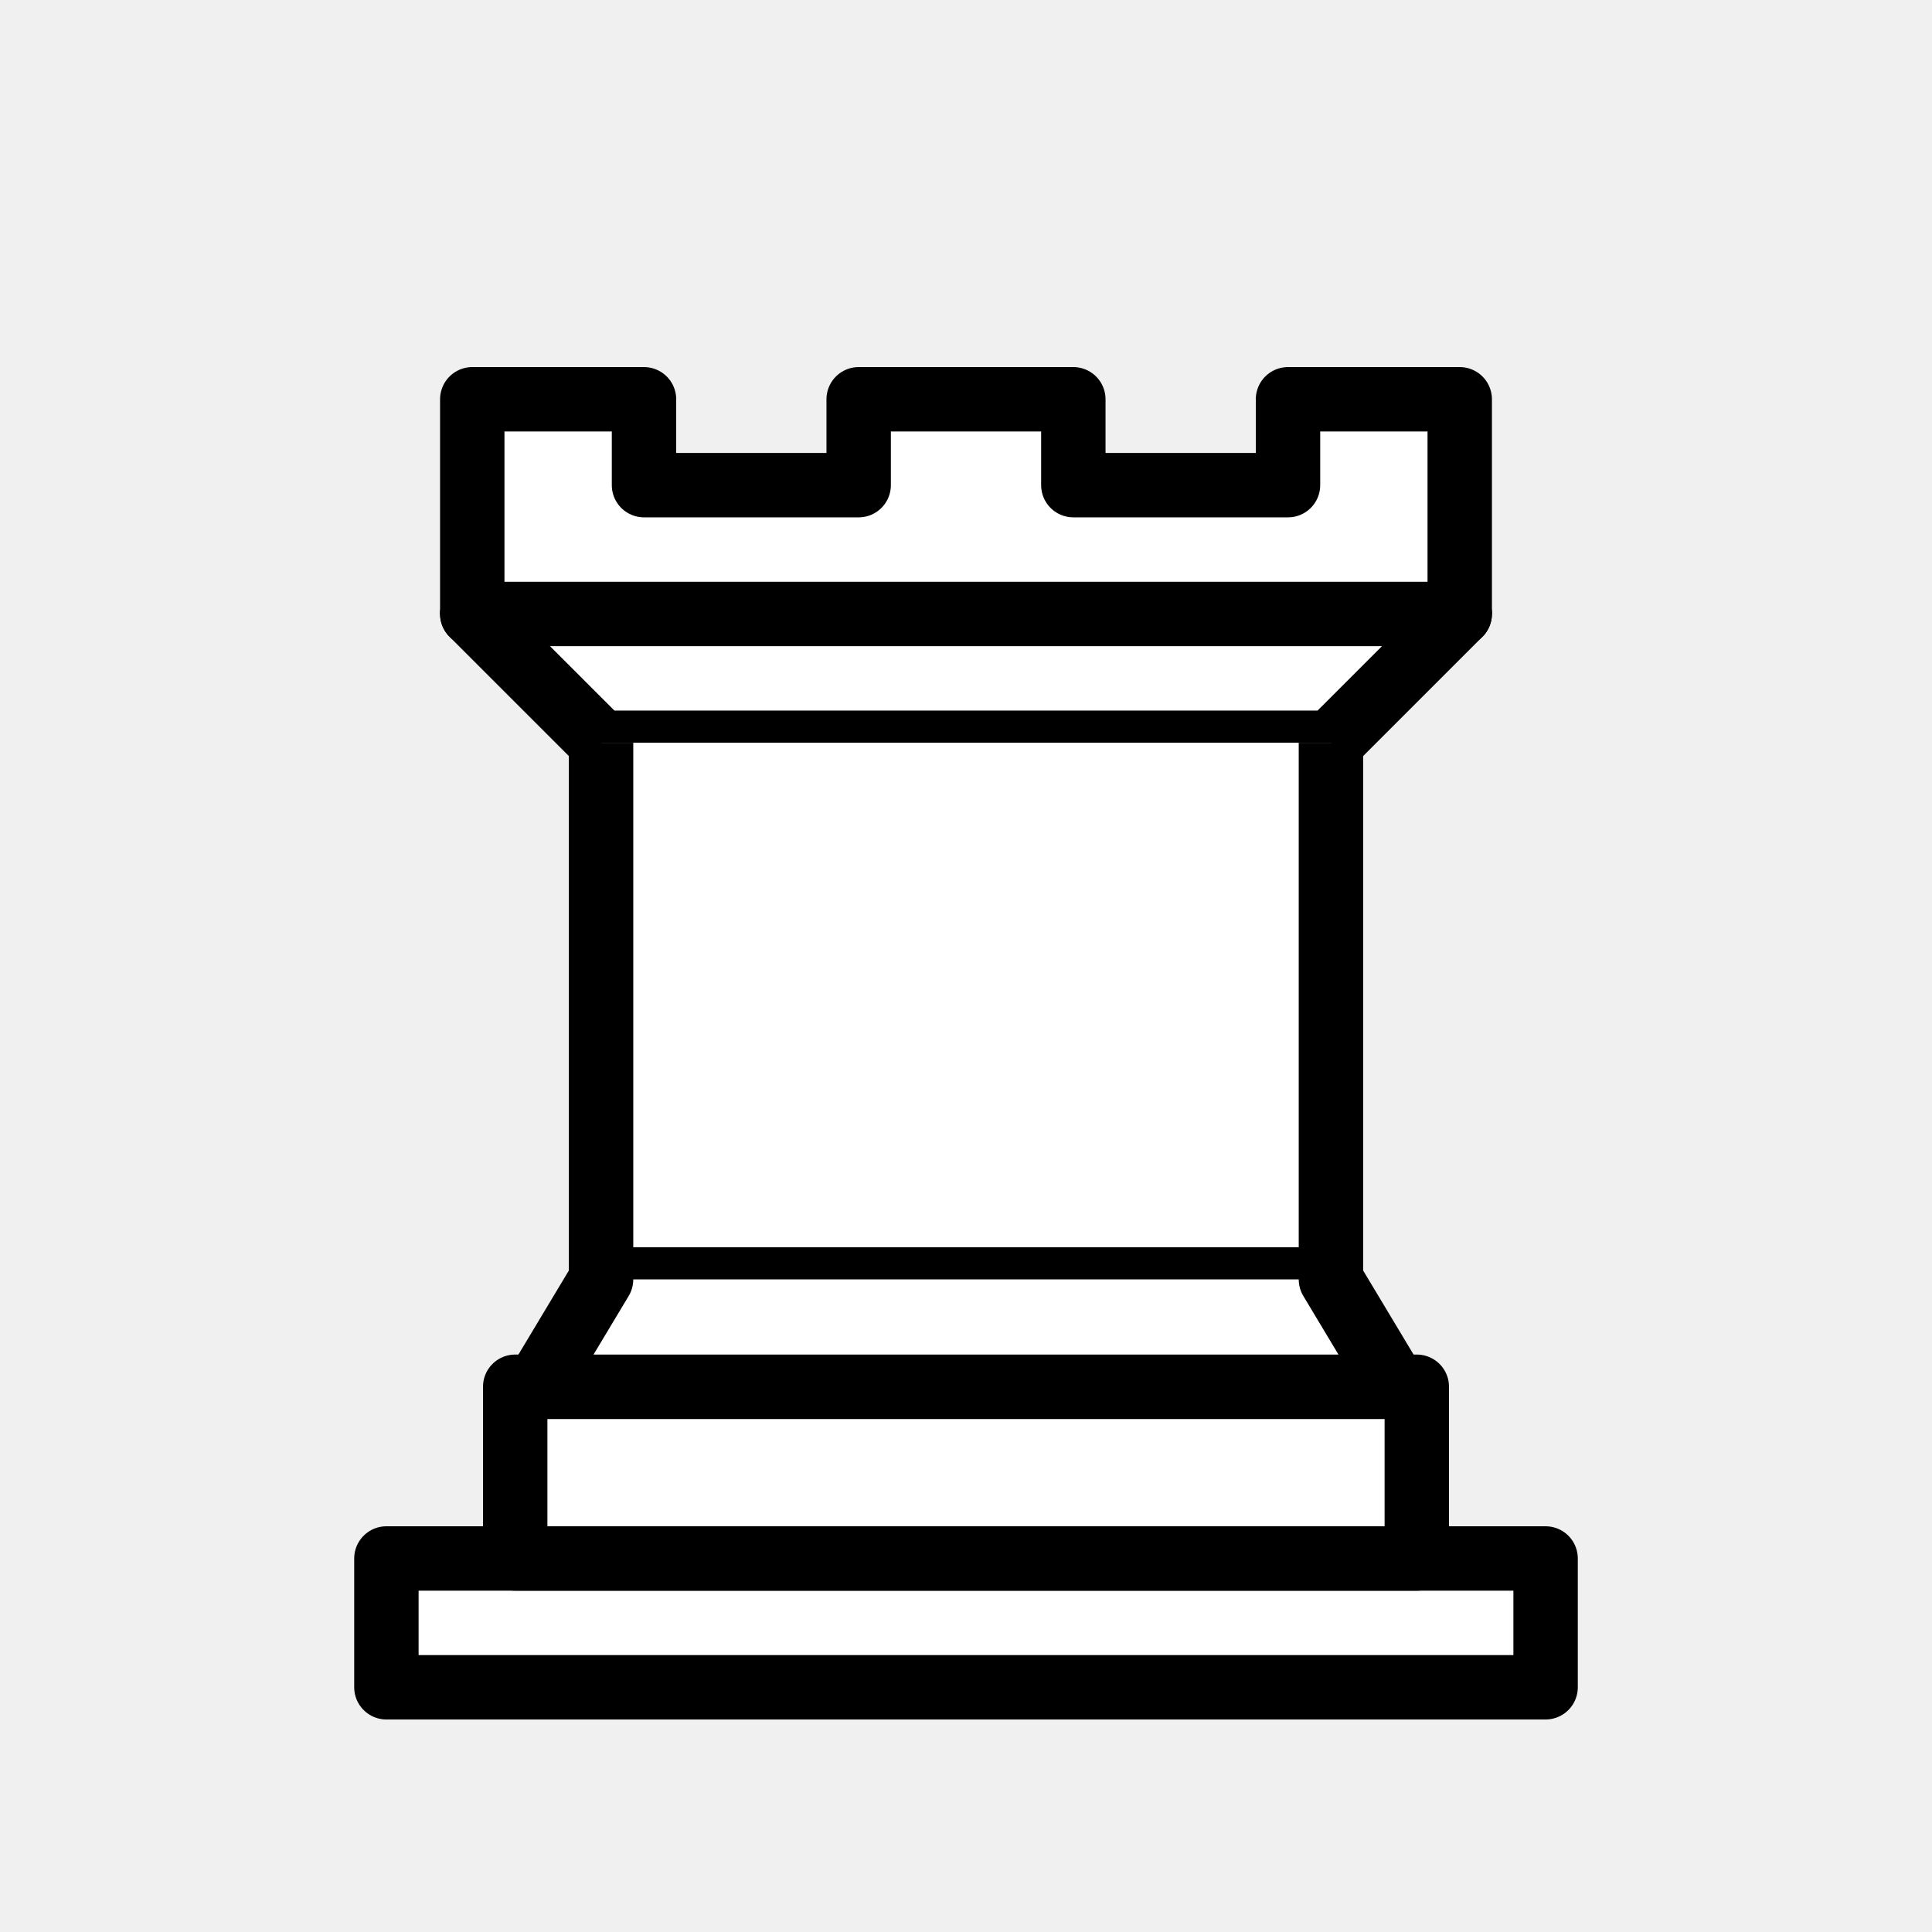
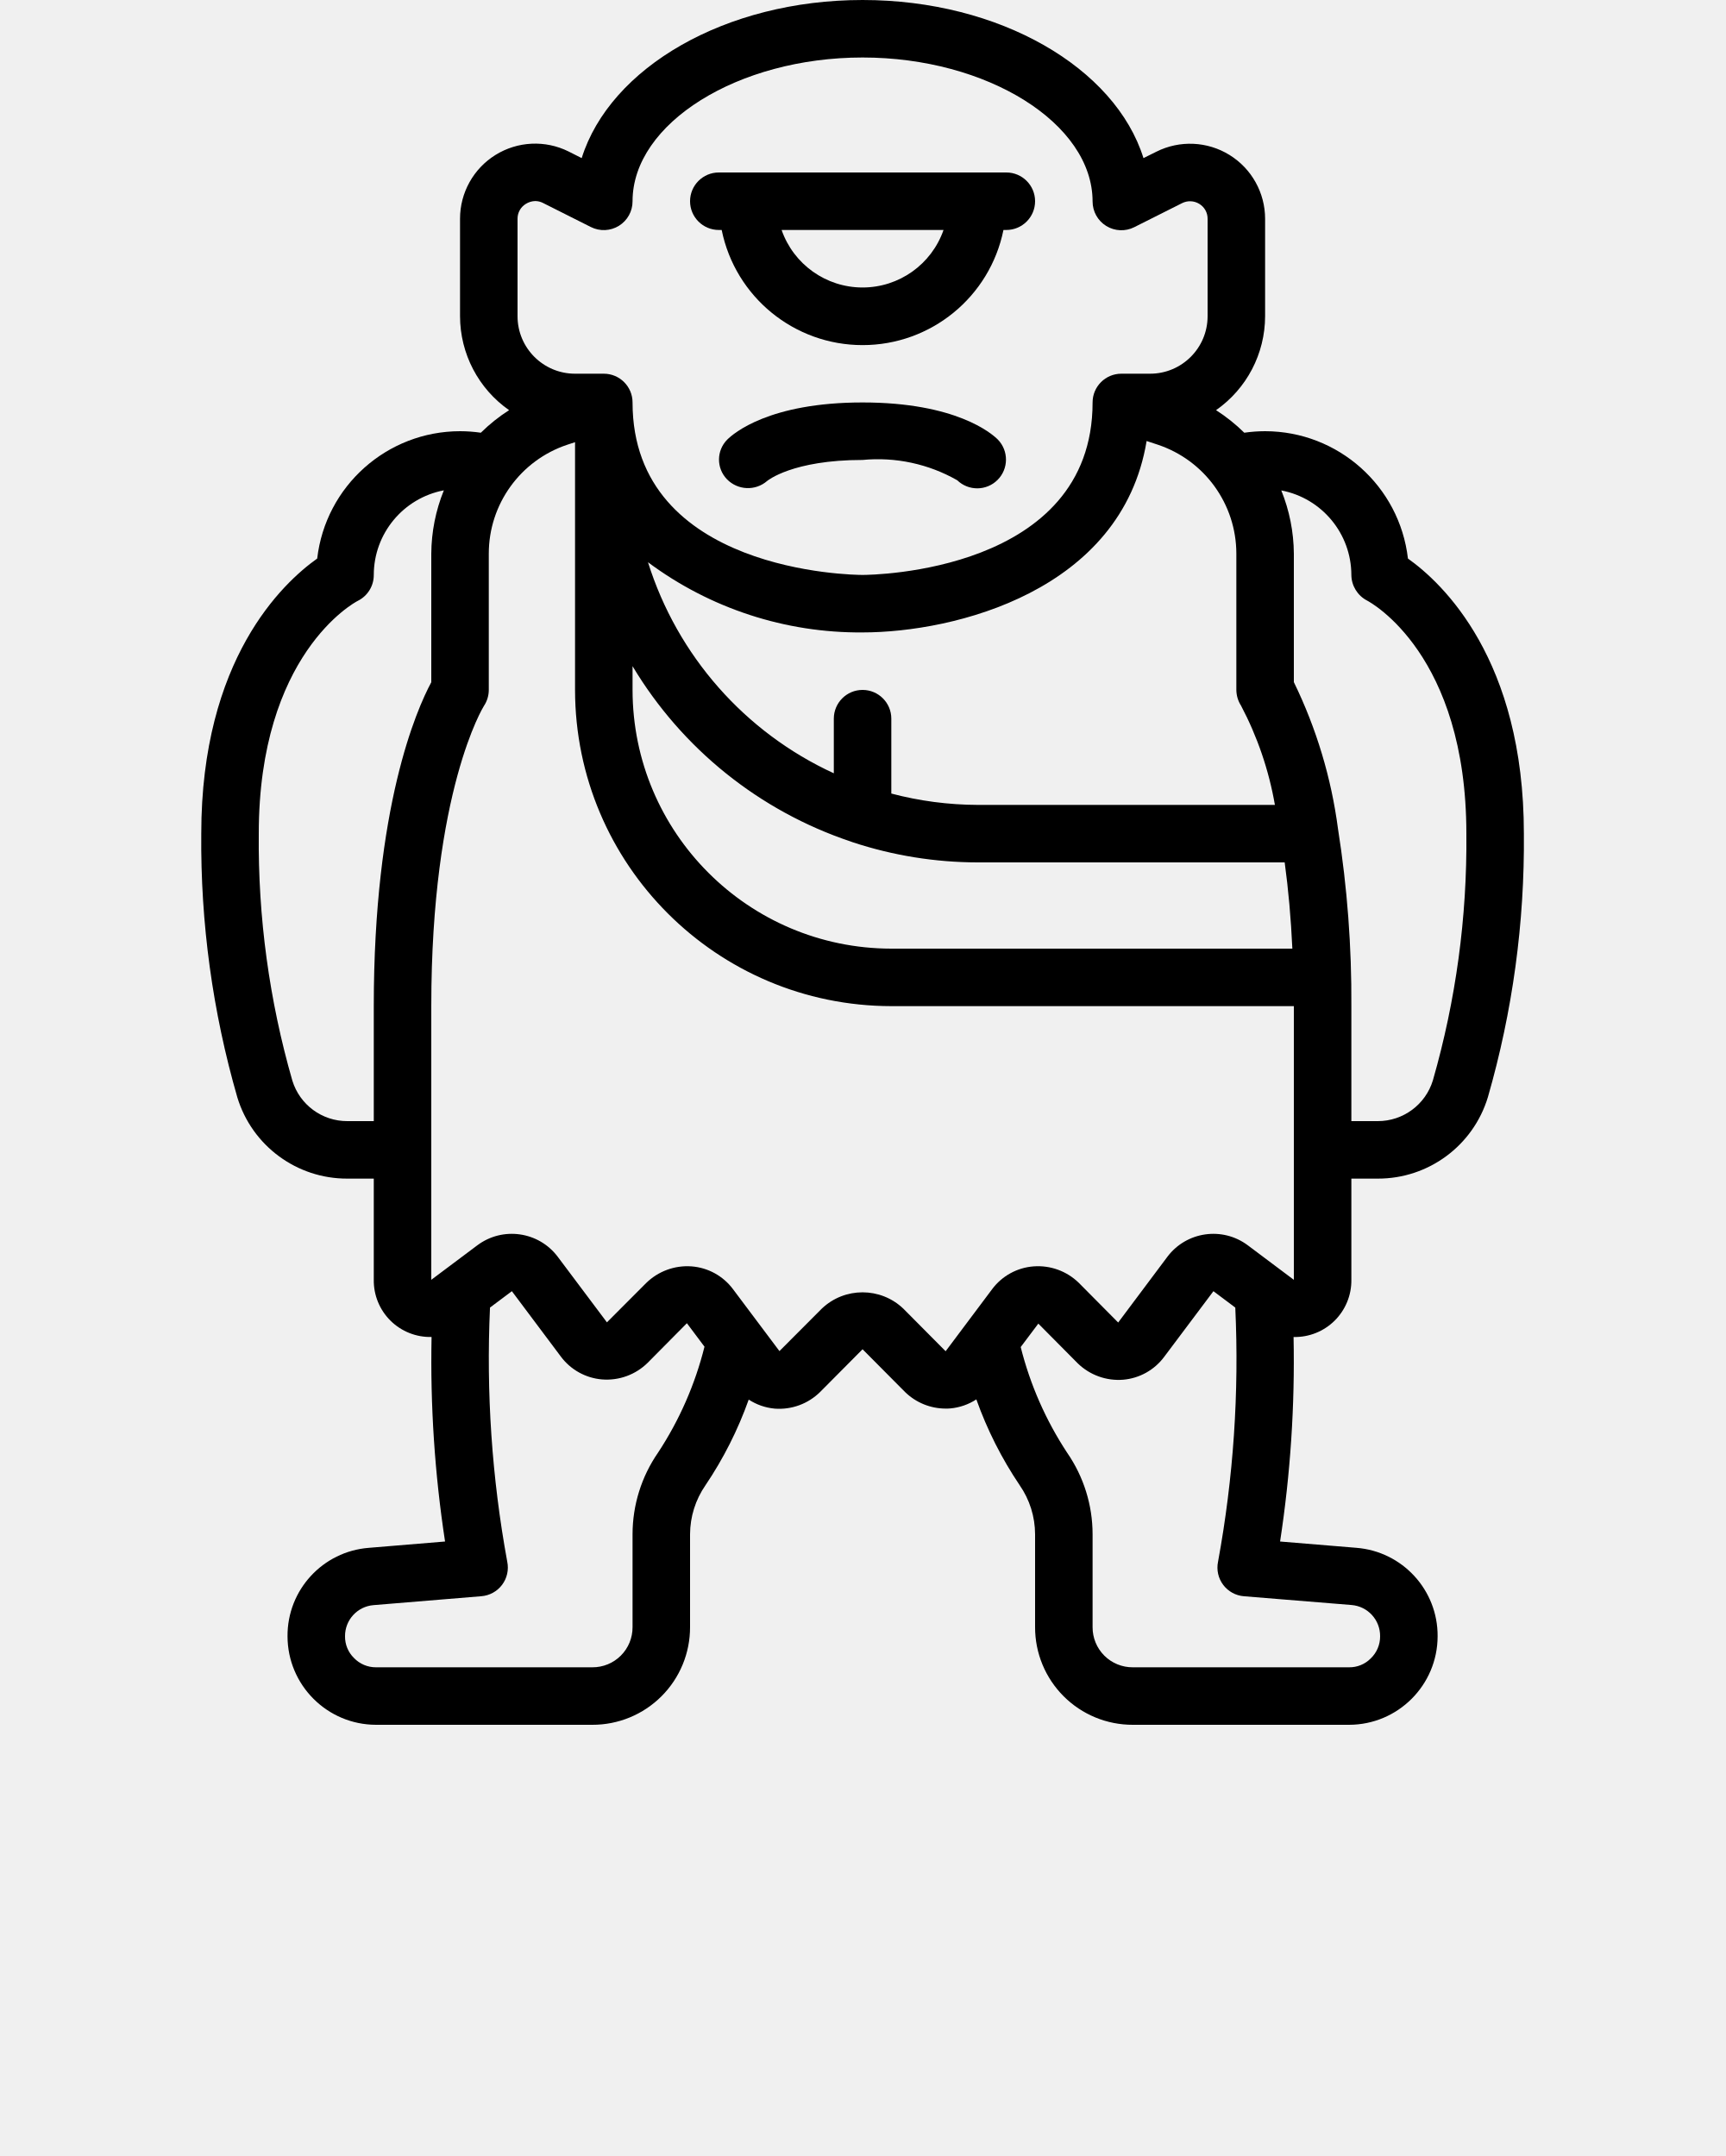
- <svg xmlns="http://www.w3.org/2000/svg" version="1.1" width="45" height="45">
-   <g style="opacity:1; fill:#ffffff; fill-opacity:1; fill-rule:evenodd; stroke:#000000; stroke-width:1.5; stroke-linecap:round;stroke-linejoin:round;stroke-miterlimit:4; stroke-dasharray:none; stroke-opacity:1;" transform="translate(0,0.3)">
-     <path d="M 9,39 L 36,39 L 36,36 L 9,36 L 9,39 z " style="stroke-linecap:butt;" />
-     <path d="M 12,36 L 12,32 L 33,32 L 33,36 L 12,36 z " style="stroke-linecap:butt;" />
-     <path d="M 11,14 L 11,9 L 15,9 L 15,11 L 20,11 L 20,9 L 25,9 L 25,11 L 30,11 L 30,9 L 34,9 L 34,14" style="stroke-linecap:butt;" />
-     <path d="M 34,14 L 31,17 L 14,17 L 11,14" />
-     <path d="M 31,17 L 31,29.5 L 14,29.5 L 14,17" style="stroke-linecap:butt; stroke-linejoin:miter;" />
-     <path d="M 31,29.5 L 32.5,32 L 12.5,32 L 14,29.5" />
-     <path d="M 11,14 L 34,14" style="fill:none; stroke:#000000; stroke-linejoin:miter;" />
-   </g>
+ <svg xmlns="http://www.w3.org/2000/svg" viewBox="0 0 60 75" x="0px" y="0px">
+   <path d="M16,15a5.008,5.008,0,0,0-4.968,4.43C9.833,20.281,7,22.934,7,29a32.031,32.031,0,0,0,1.255,9.176A3.985,3.985,0,0,0,12.08,41H13v3.52a1.962,1.962,0,0,0,2.01,1.989,41.543,41.543,0,0,0,.469,7.115l-2.652.22A3.065,3.065,0,0,0,10,56.92,3.085,3.085,0,0,0,13.08,60H20.6A3.39,3.39,0,0,0,24,56.6V53.37a3.012,3.012,0,0,1,.534-1.7,13.3,13.3,0,0,0,1.506-2.983,1.986,1.986,0,0,0,.9.314,2.028,2.028,0,0,0,1.586-.581L30,46.936l1.48,1.49A2.024,2.024,0,0,0,32.893,49c.054,0,.109,0,.164-.006a1.982,1.982,0,0,0,.9-.314,13.354,13.354,0,0,0,1.506,2.984A3.006,3.006,0,0,1,36,53.37V56.6A3.39,3.39,0,0,0,39.4,60h7.52A3.085,3.085,0,0,0,50,56.92a3.067,3.067,0,0,0-2.828-3.077l-2.651-.219a41.407,41.407,0,0,0,.469-7.114A1.965,1.965,0,0,0,47,44.52V41h.92a3.989,3.989,0,0,0,3.828-2.832A32.049,32.049,0,0,0,53,29c0-6.066-2.833-8.719-4.032-9.57A5.008,5.008,0,0,0,44,15a5.11,5.11,0,0,0-.724.053,6.041,6.041,0,0,0-.982-.785A3.992,3.992,0,0,0,44,11V7.61a2.611,2.611,0,0,0-3.779-2.334L39.77,5.5C38.788,2.36,34.78,0,30,0s-8.783,2.357-9.769,5.5l-.457-.231A2.612,2.612,0,0,0,16,7.61V11a3.994,3.994,0,0,0,1.706,3.268,6,6,0,0,0-.983.785A5.085,5.085,0,0,0,16,15ZM13,35v4h-.92a1.993,1.993,0,0,1-1.912-1.408A30,30,0,0,1,9,29c0-6.225,3.314-8.036,3.447-8.1A1,1,0,0,0,13,20a3,3,0,0,1,2.437-2.943A5.966,5.966,0,0,0,15,19.26v4.473C14.487,24.688,13,28.058,13,35Zm9.886,15.533A5,5,0,0,0,22,53.37V56.6A1.39,1.39,0,0,1,20.6,58H13.08a1.054,1.054,0,0,1-.771-.326A1.039,1.039,0,0,1,12,56.92a1.078,1.078,0,0,1,.992-1.083l3.75-.31a1,1,0,0,0,.9-1.2,39.088,39.088,0,0,1-.6-8.841l.761-.57,1.7,2.27a1.99,1.99,0,0,0,1.439.8,2.027,2.027,0,0,0,1.587-.582l1.361-1.374.612.817A11.975,11.975,0,0,1,22.886,50.533Zm24.121,5.3A1.08,1.08,0,0,1,48,56.92a1.054,1.054,0,0,1-.326.771A1.039,1.039,0,0,1,46.92,58H39.4A1.39,1.39,0,0,1,38,56.6V53.37a4.993,4.993,0,0,0-.886-2.836A11.99,11.99,0,0,1,35.5,46.859l.613-.815,1.371,1.382a2.032,2.032,0,0,0,1.576.57,1.987,1.987,0,0,0,1.433-.8l1.71-2.28.76.57a38.942,38.942,0,0,1-.6,8.842,1,1,0,0,0,.9,1.2ZM47,20a1.014,1.014,0,0,0,.544.89C47.686,20.964,51,22.775,51,29a30.02,30.02,0,0,1-1.165,8.584A2,2,0,0,1,47.92,39H47V35a38.014,38.014,0,0,0-.464-6.163A16.578,16.578,0,0,0,45,23.729V19.26a5.966,5.966,0,0,0-.437-2.2A3,3,0,0,1,47,20ZM44.948,33H31a9.01,9.01,0,0,1-9-9v-.826a14.049,14.049,0,0,0,7.589,6.1c.02.009.041.015.062.023A13.941,13.941,0,0,0,34,30H44.681Q44.875,31.422,44.948,33ZM43,19.26V24a1.032,1.032,0,0,0,.163.547A11.706,11.706,0,0,1,44.341,28H34a11.926,11.926,0,0,1-3-.395V25a1,1,0,0,0-2,0V26.9a12.053,12.053,0,0,1-6.463-7.342A12.323,12.323,0,0,0,30,22c3.2,0,9.018-1.441,9.879-6.659l.385.127A4,4,0,0,1,43,19.26ZM18,7.61a.6.6,0,0,1,.286-.516.638.638,0,0,1,.327-.1.6.6,0,0,1,.268.064l1.67.84A1,1,0,0,0,22,7c0-2.71,3.663-5,8-5s8,2.29,8,5.01a1,1,0,0,0,1.449.893l1.665-.837a.613.613,0,0,1,.6.028A.6.6,0,0,1,42,7.61V11a2,2,0,0,1-2,2H39a1,1,0,0,0-1,1c0,5.909-7.675,6-8,6s-8-.091-8-6a1,1,0,0,0-1-1H20a2,2,0,0,1-2-2ZM17,24V19.26a3.993,3.993,0,0,1,2.732-3.79L20,15.382V24A11.013,11.013,0,0,0,31,35H45v9.521l-1.6-1.2a2,2,0,0,0-2.8.4L38.89,46.006l-1.371-1.382a2.031,2.031,0,0,0-1.571-.571,1.985,1.985,0,0,0-1.438.788l-1.621,2.164-1.471-1.481a2.054,2.054,0,0,0-2.837,0L27.109,47,25.49,44.841a1.985,1.985,0,0,0-1.438-.788,2.04,2.04,0,0,0-1.582.583L21.109,46,19.4,43.721a2,2,0,0,0-2.8-.4L15,44.52V35c0-7.5,1.818-10.424,1.832-10.445A1.006,1.006,0,0,0,17,24Z" />
+   <path d="M30,14c-3.25,0-4.491,1.077-4.707,1.293a.985.985,0,0,0-.012,1.376,1.019,1.019,0,0,0,1.4.062C26.69,16.724,27.556,16,30,16a5.57,5.57,0,0,1,3.293.707,1,1,0,0,0,1.414-1.414C34.491,15.077,33.25,14,30,14Z" />
+   <path d="M25,8h.1a5,5,0,0,0,9.8,0H35a1,1,0,0,0,0-2H25a1,1,0,0,0,0,2Zm7.816,0a2.982,2.982,0,0,1-5.632,0Z" />
</svg>
